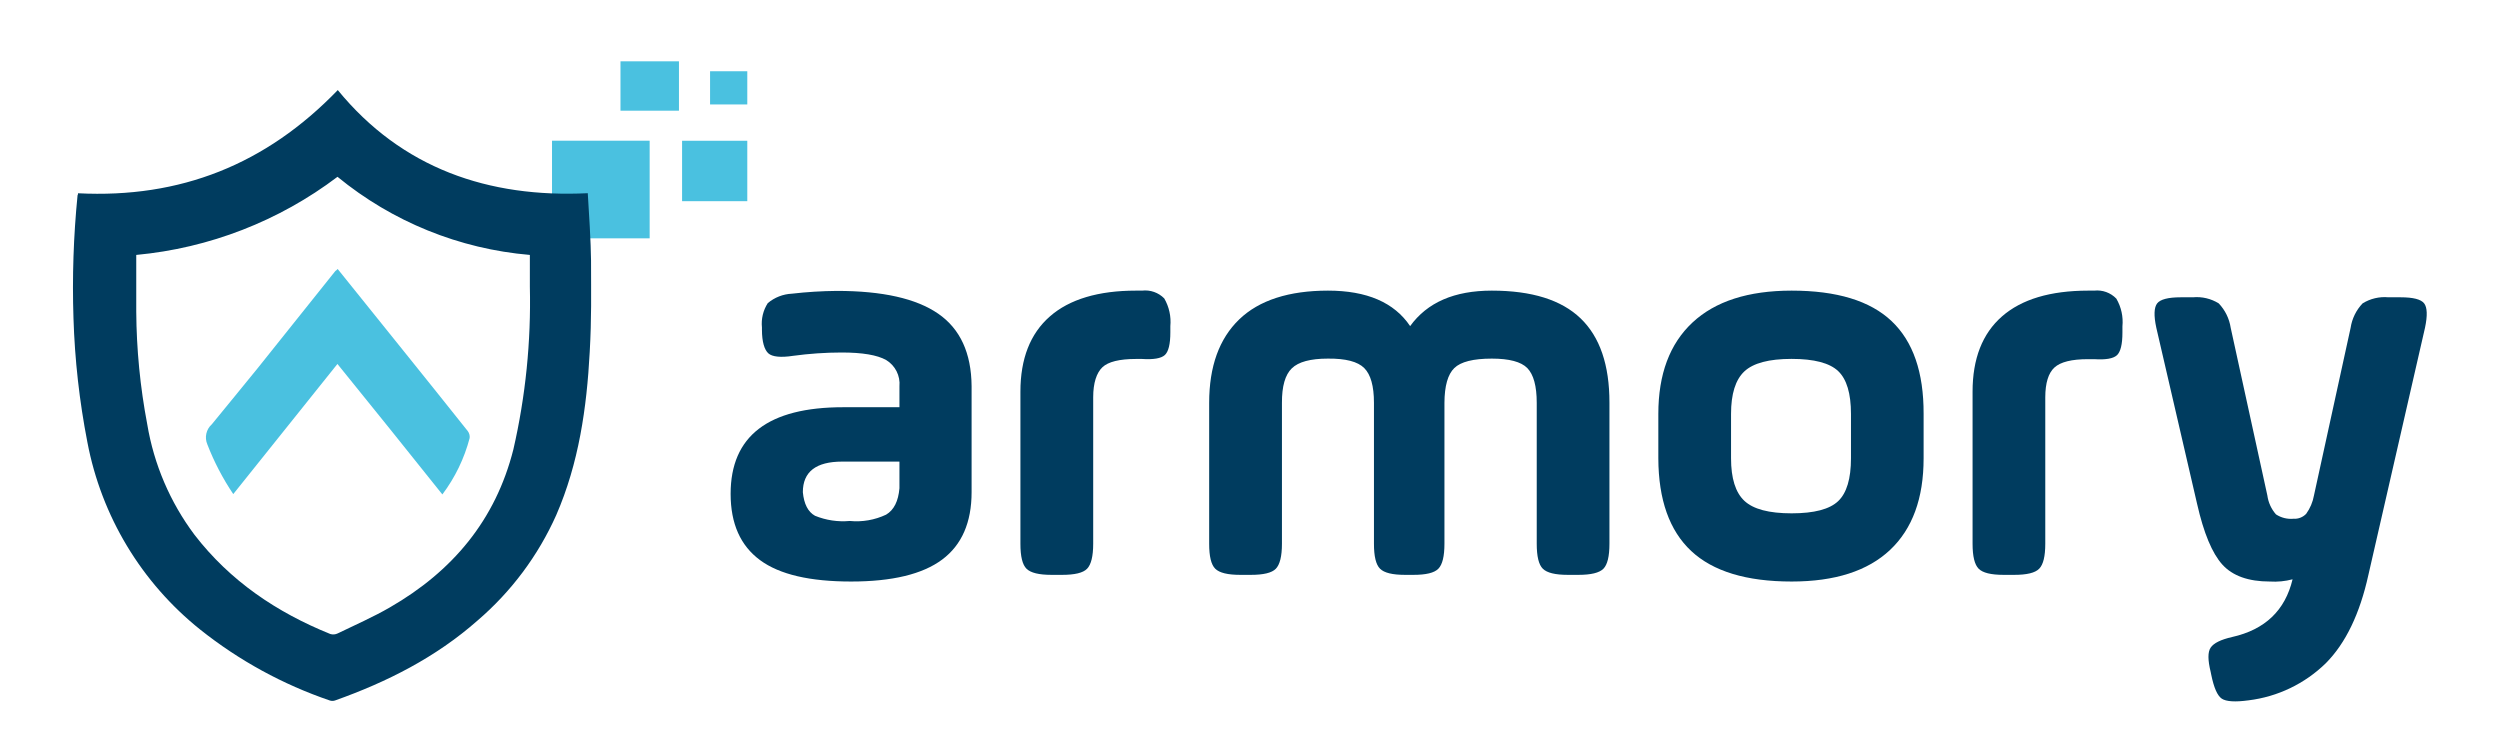
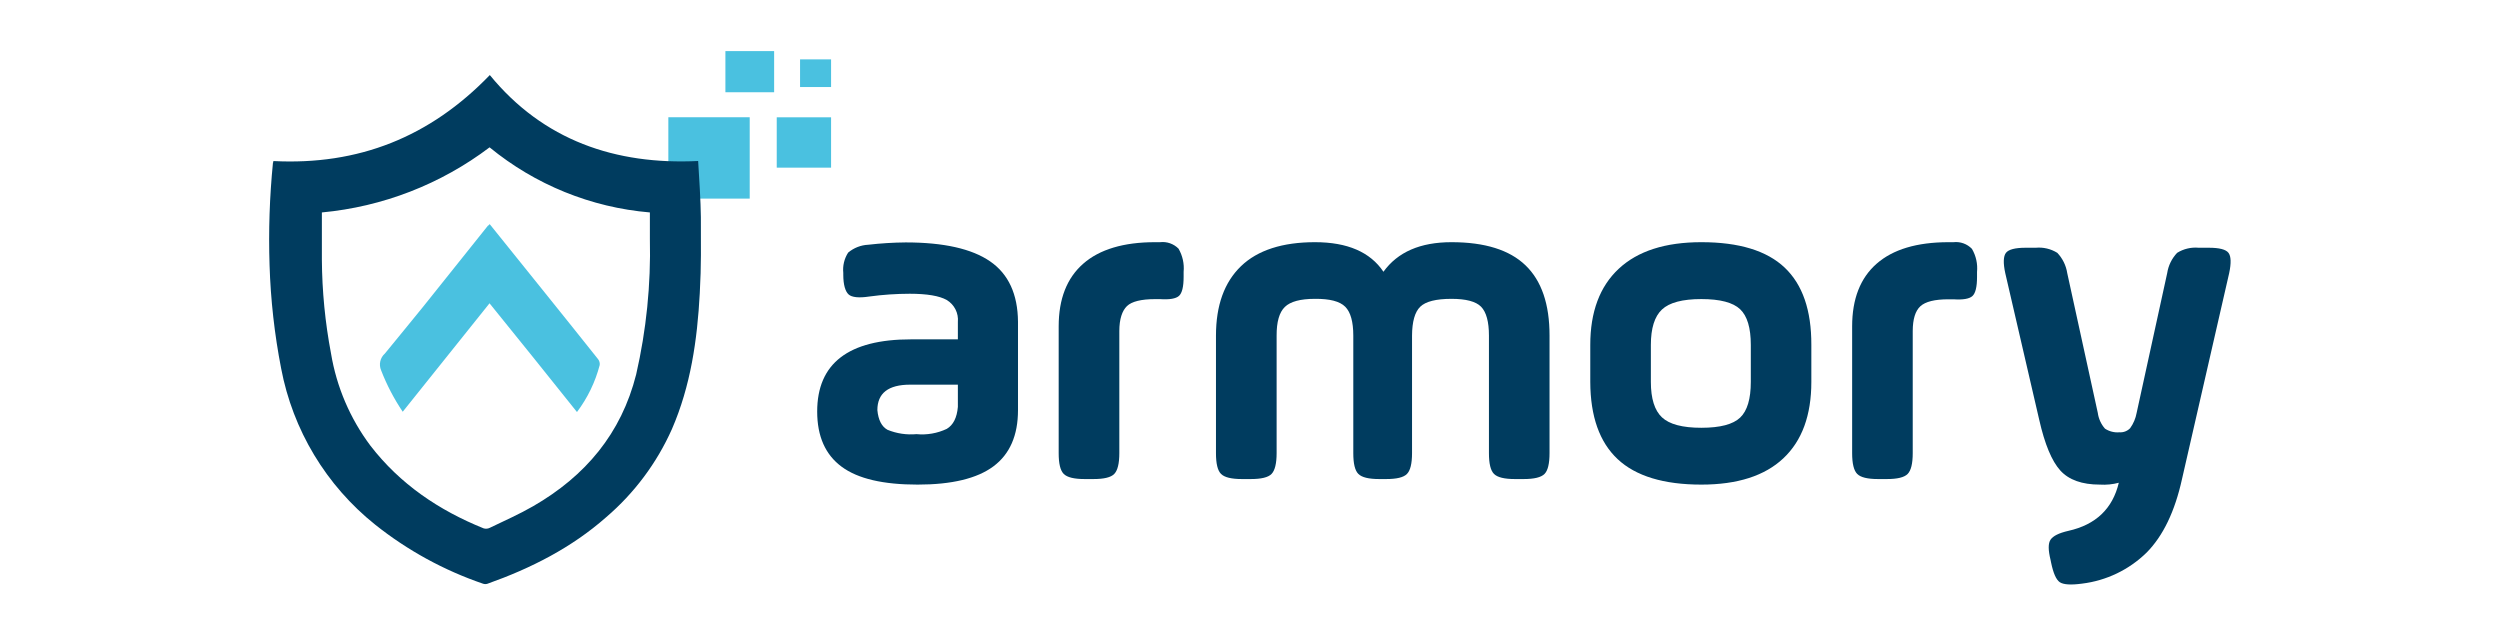
- <svg xmlns="http://www.w3.org/2000/svg" id="Layer_1" data-name="Layer 1" viewBox="0 0 360 108">
+ <svg xmlns="http://www.w3.org/2000/svg" id="Layer_1" data-name="Layer 1" viewBox="0 0 360 108" height="100" width="400">
  <defs>
    <style>.cls-1{fill:#4ac1e0;}.cls-2{fill:#003c5f;}</style>
  </defs>
  <rect class="cls-1" x="79.49" y="20.26" width="14.06" height="14.06" />
  <rect class="cls-1" x="98.22" y="20.27" width="9.39" height="8.7" />
  <rect class="cls-1" x="89.35" y="8.83" width="8.42" height="7.11" />
  <rect class="cls-1" x="102.25" y="10.26" width="5.36" height="4.78" />
  <path class="cls-2" d="M11.24,27.83c14.7.75,27.05-4.13,37.4-14.86,9.23,11.28,21.71,15.55,36,14.85.17,2.64.45,7.17.47,9.7,0,5,.09,8.12-.19,13.17-.43,8.05-1.57,16-4.82,23.48a43.21,43.21,0,0,1-11.35,15.2c-6,5.29-13,8.83-20.51,11.5a1.2,1.2,0,0,1-.75,0A62.12,62.12,0,0,1,28.83,90.66a45.38,45.38,0,0,1-16.25-27,111.55,111.55,0,0,1-2-17.85,134.14,134.14,0,0,1,.59-17.7C11.21,28.07,11.21,28.12,11.24,27.83Zm8.38,8.88c0,2.78,0,5.47,0,8.16A90,90,0,0,0,21.2,61.08,36.56,36.56,0,0,0,28,77c5.14,6.67,11.85,11.18,19.57,14.3a1.45,1.45,0,0,0,1.06-.09c2.52-1.22,5.1-2.35,7.52-3.75,9-5.19,15.21-12.55,17.78-22.76a94.91,94.91,0,0,0,2.37-23.4V36.71A50.39,50.39,0,0,1,48.6,25.46,56.78,56.78,0,0,1,19.62,36.71Z" />
  <path class="cls-1" d="M48.62,38.73,58.2,50.64c3.06,3.81,6.12,7.61,9.16,11.44a1.38,1.38,0,0,1,.27,1,23.3,23.3,0,0,1-3.93,8.12c-5-6.26-10-12.5-15.11-18.79l-15,18.74A36.26,36.26,0,0,1,29.86,64a2.54,2.54,0,0,1,.65-2.91c2.2-2.7,4.42-5.38,6.61-8.09Q42.73,46,48.31,39C48.38,39,48.47,38.88,48.62,38.73Z" />
  <path class="cls-2" d="M139.91,55.6V70.87q0,6.55-4.24,9.71t-13.11,3.16c-5.91,0-10.29-1-13.11-3.08s-4.24-5.24-4.24-9.55q0-12.48,16.23-12.47h8.08v-3a4,4,0,0,0-1.92-3.8q-1.92-1.08-6.4-1.08a52.53,52.53,0,0,0-7,.48c-1.76.27-3,.15-3.56-.36s-.92-1.64-.92-3.4v-.32a5.45,5.45,0,0,1,.84-3.51,5.82,5.82,0,0,1,3.48-1.36,61.36,61.36,0,0,1,6.47-.4q9.84,0,14.59,3.28T139.91,55.6ZM129.52,70.31V66.47h-8.24q-5.67,0-5.67,4.4c.16,1.7.74,2.84,1.75,3.4a10.66,10.66,0,0,0,5,.75,10,10,0,0,0,5.24-.91C128.73,73.44,129.36,72.17,129.52,70.31Z" />
  <path class="cls-2" d="M157.42,57.2V78.3c0,1.81-.3,3-.88,3.6s-1.79.88-3.6.88h-1.52c-1.81,0-3-.29-3.6-.88s-.88-1.79-.88-3.6V56.4q0-7.12,4.24-10.83c2.82-2.48,7-3.72,12.39-3.72h.88a3.86,3.86,0,0,1,3.2,1.12,6.73,6.73,0,0,1,.88,4v.88c0,1.71-.27,2.8-.8,3.28s-1.63.67-3.28.56h-.88c-2.34,0-4,.4-4.83,1.2S157.42,55.12,157.42,57.2Z" />
  <path class="cls-2" d="M184.6,58V78.3c0,1.81-.3,3-.88,3.6s-1.79.88-3.6.88H178.6c-1.81,0-3-.29-3.6-.88s-.88-1.79-.88-3.6V58c0-5.23,1.44-9.22,4.32-12s7.2-4.15,12.79-4.15,9.54,1.7,11.83,5.11c2.46-3.41,6.37-5.11,11.76-5.11q8.63,0,12.79,4T231.76,58V78.3q0,2.72-.87,3.6c-.59.59-1.79.88-3.6.88h-1.52c-1.81,0-3-.29-3.6-.88s-.88-1.79-.88-3.6V58q0-3.6-1.36-5c-.9-.91-2.61-1.36-5.11-1.36q-4,0-5.4,1.36T208,58V78.3c0,1.81-.29,3-.88,3.6s-1.78.88-3.6.88h-1.19c-1.82,0-3-.29-3.6-.88s-.88-1.79-.88-3.6V58q0-3.6-1.4-5t-5.24-1.36q-3.75,0-5.19,1.4T184.6,58Z" />
  <path class="cls-2" d="M258,83.74q-9.77,0-14.47-4.4T238.8,66V59.6q0-8.57,4.92-13.16T258,41.85q9.75,0,14.39,4.39T277,59.6V66q0,8.64-4.83,13.19T258,83.74ZM266.54,66V59.6q0-4.41-1.84-6.16c-1.23-1.17-3.46-1.76-6.71-1.76s-5.52.6-6.8,1.8-1.92,3.24-1.92,6.12V66q0,4.32,1.92,6.12c1.28,1.2,3.54,1.8,6.8,1.8s5.48-.59,6.71-1.76S266.54,68.92,266.54,66Z" />
  <path class="cls-2" d="M294.52,57.2V78.3c0,1.81-.29,3-.88,3.6s-1.79.88-3.6.88h-1.52c-1.81,0-3-.29-3.59-.88s-.88-1.79-.88-3.6V56.4q0-7.12,4.23-10.83t12.4-3.72h.88A3.84,3.84,0,0,1,304.75,43a6.65,6.65,0,0,1,.88,4v.88c0,1.71-.27,2.8-.8,3.28s-1.62.67-3.27.56h-.88q-3.53,0-4.84,1.2T294.52,57.2Z" />
  <path class="cls-2" d="M321.22,47.2l5.28,24.15a5.16,5.16,0,0,0,1.24,2.72,3.93,3.93,0,0,0,2.51.63,2.32,2.32,0,0,0,1.84-.71,6.49,6.49,0,0,0,1.12-2.64l5.28-24.15a6.52,6.52,0,0,1,1.72-3.51,6,6,0,0,1,3.72-.88h1.75c1.82,0,2.95.29,3.4.88s.49,1.76.12,3.51l-8.15,35.58q-1.85,8.4-6.12,12.71a19.28,19.28,0,0,1-11.15,5.36q-2.88.39-3.84-.24c-.64-.43-1.14-1.58-1.52-3.44l-.08-.4c-.42-1.71-.44-2.88,0-3.52s1.43-1.14,3.08-1.52q7.11-1.59,8.71-8.31a10.23,10.23,0,0,1-3.27.32q-4.63,0-6.84-2.44t-3.64-8.75L310.51,47.2c-.38-1.75-.33-2.93.12-3.51s1.58-.88,3.4-.88h1.75a6,6,0,0,1,3.72.88A6.52,6.52,0,0,1,321.22,47.2Z" />
</svg>
